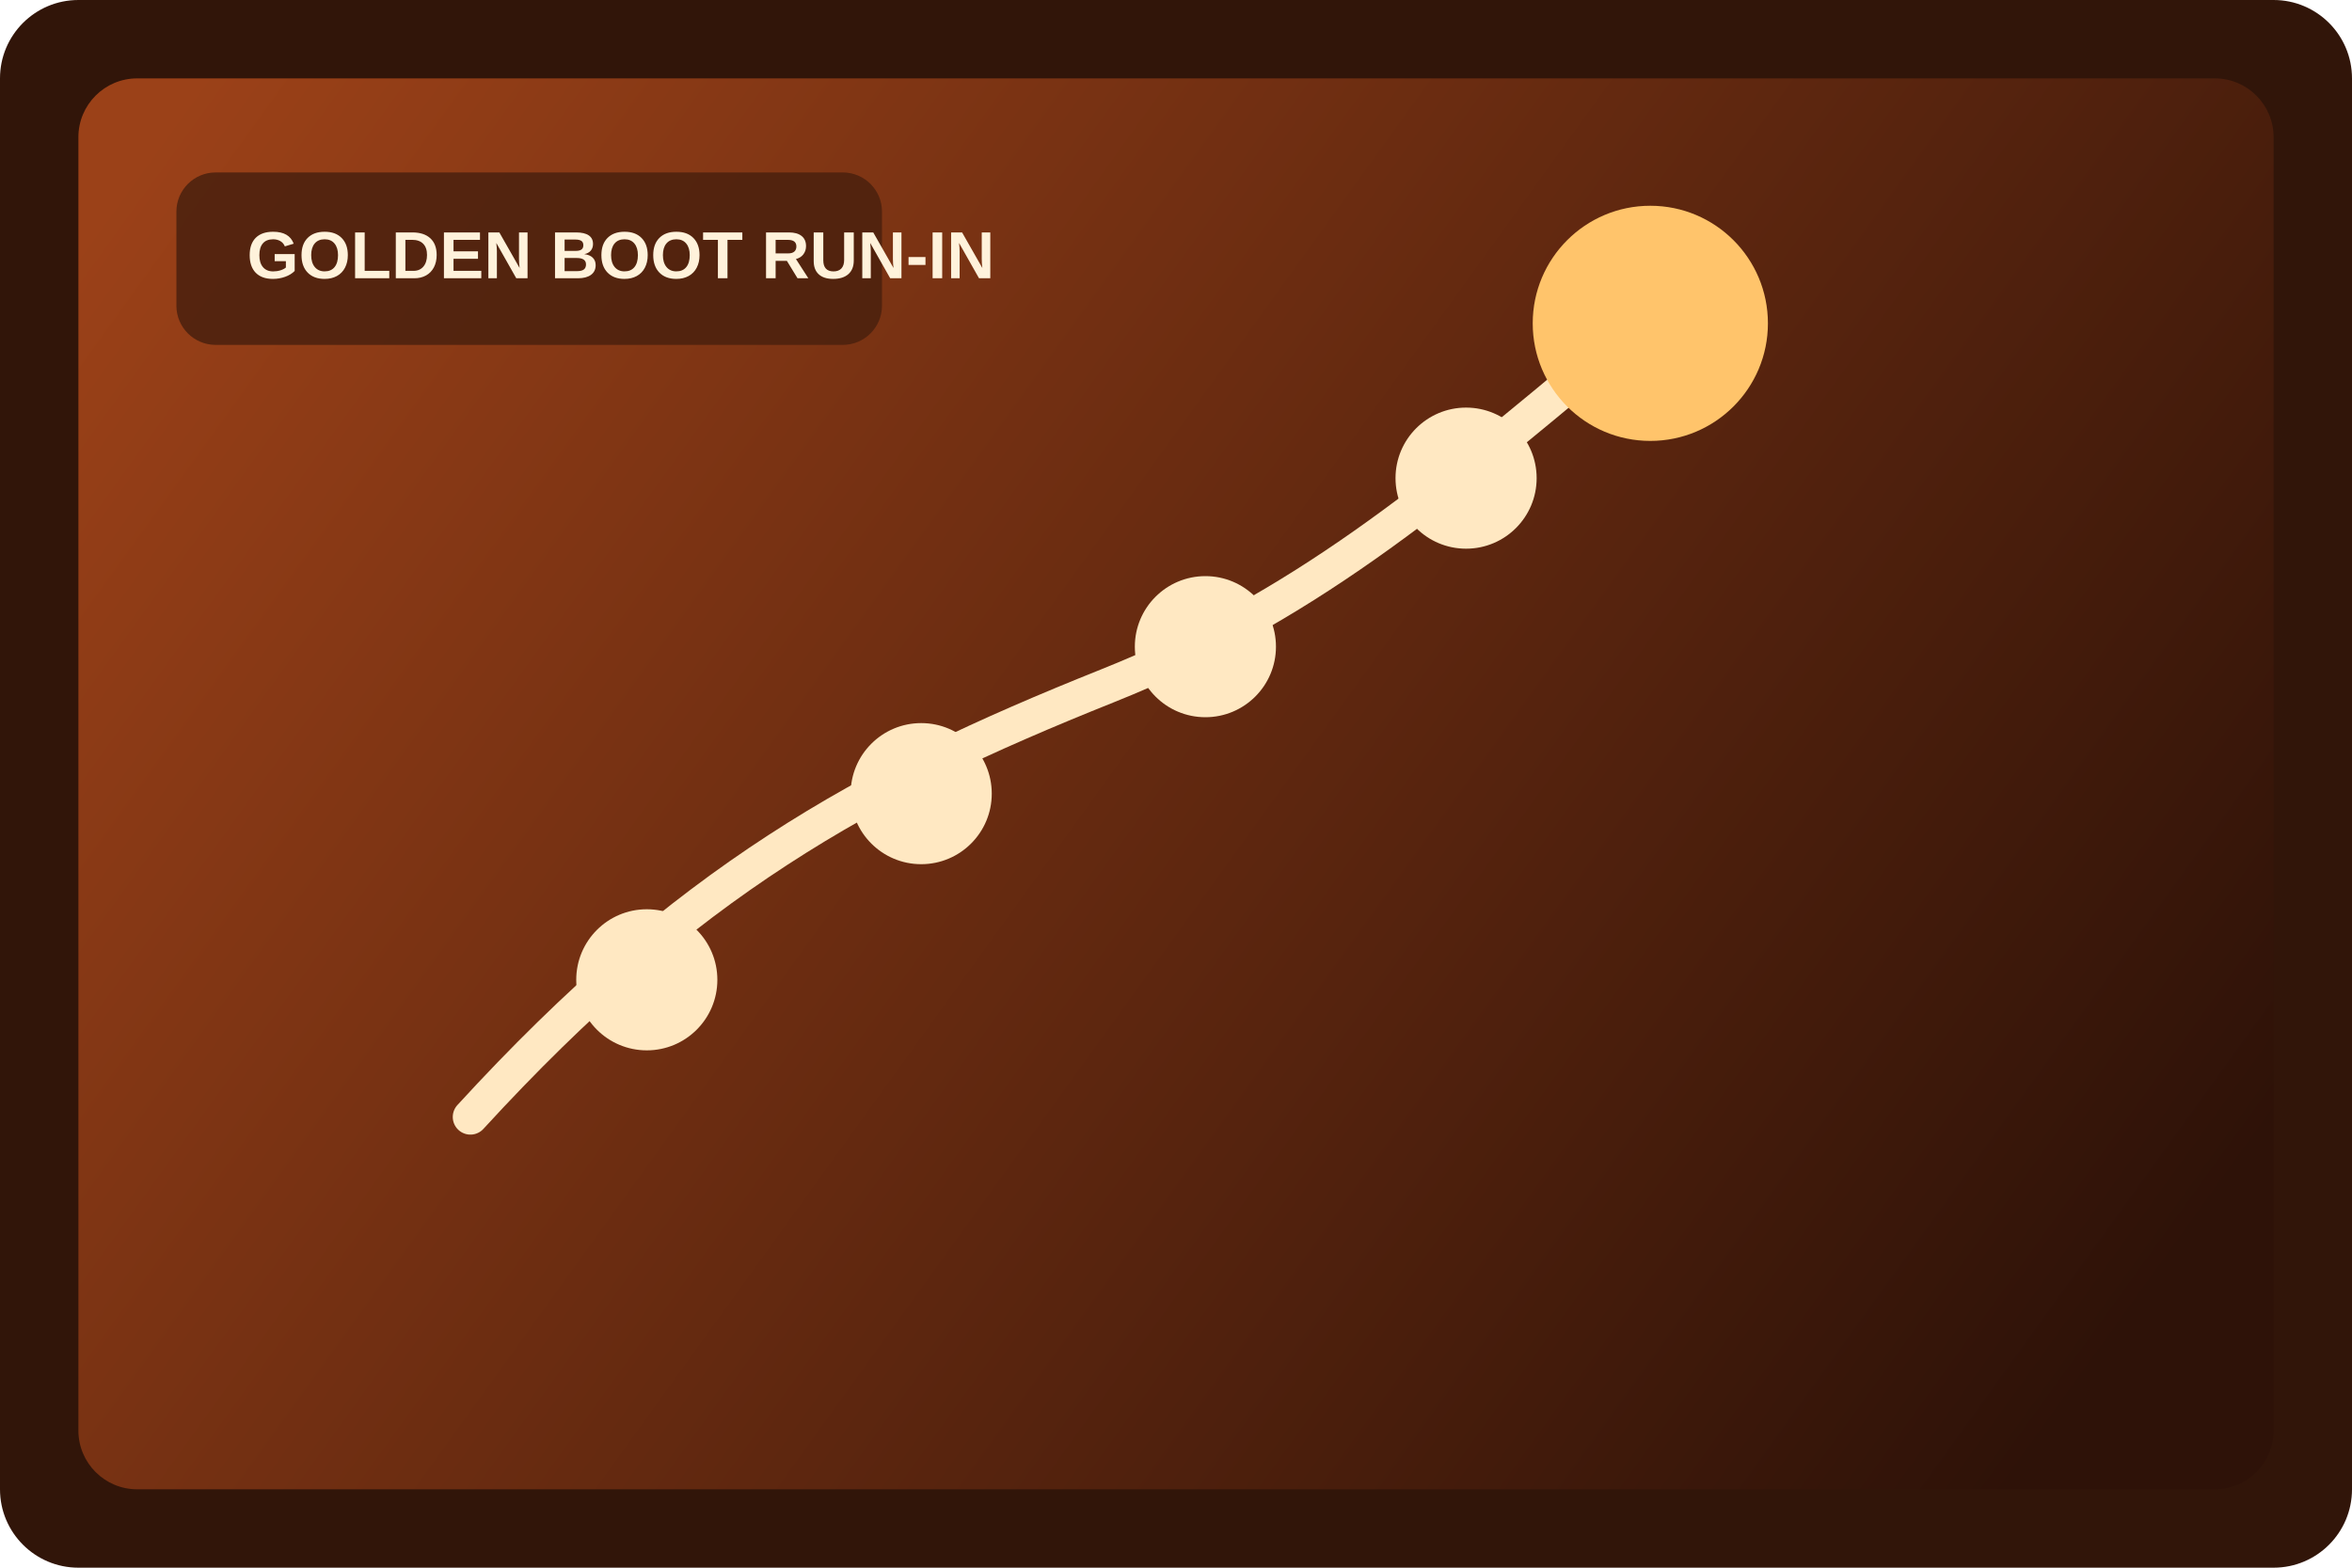
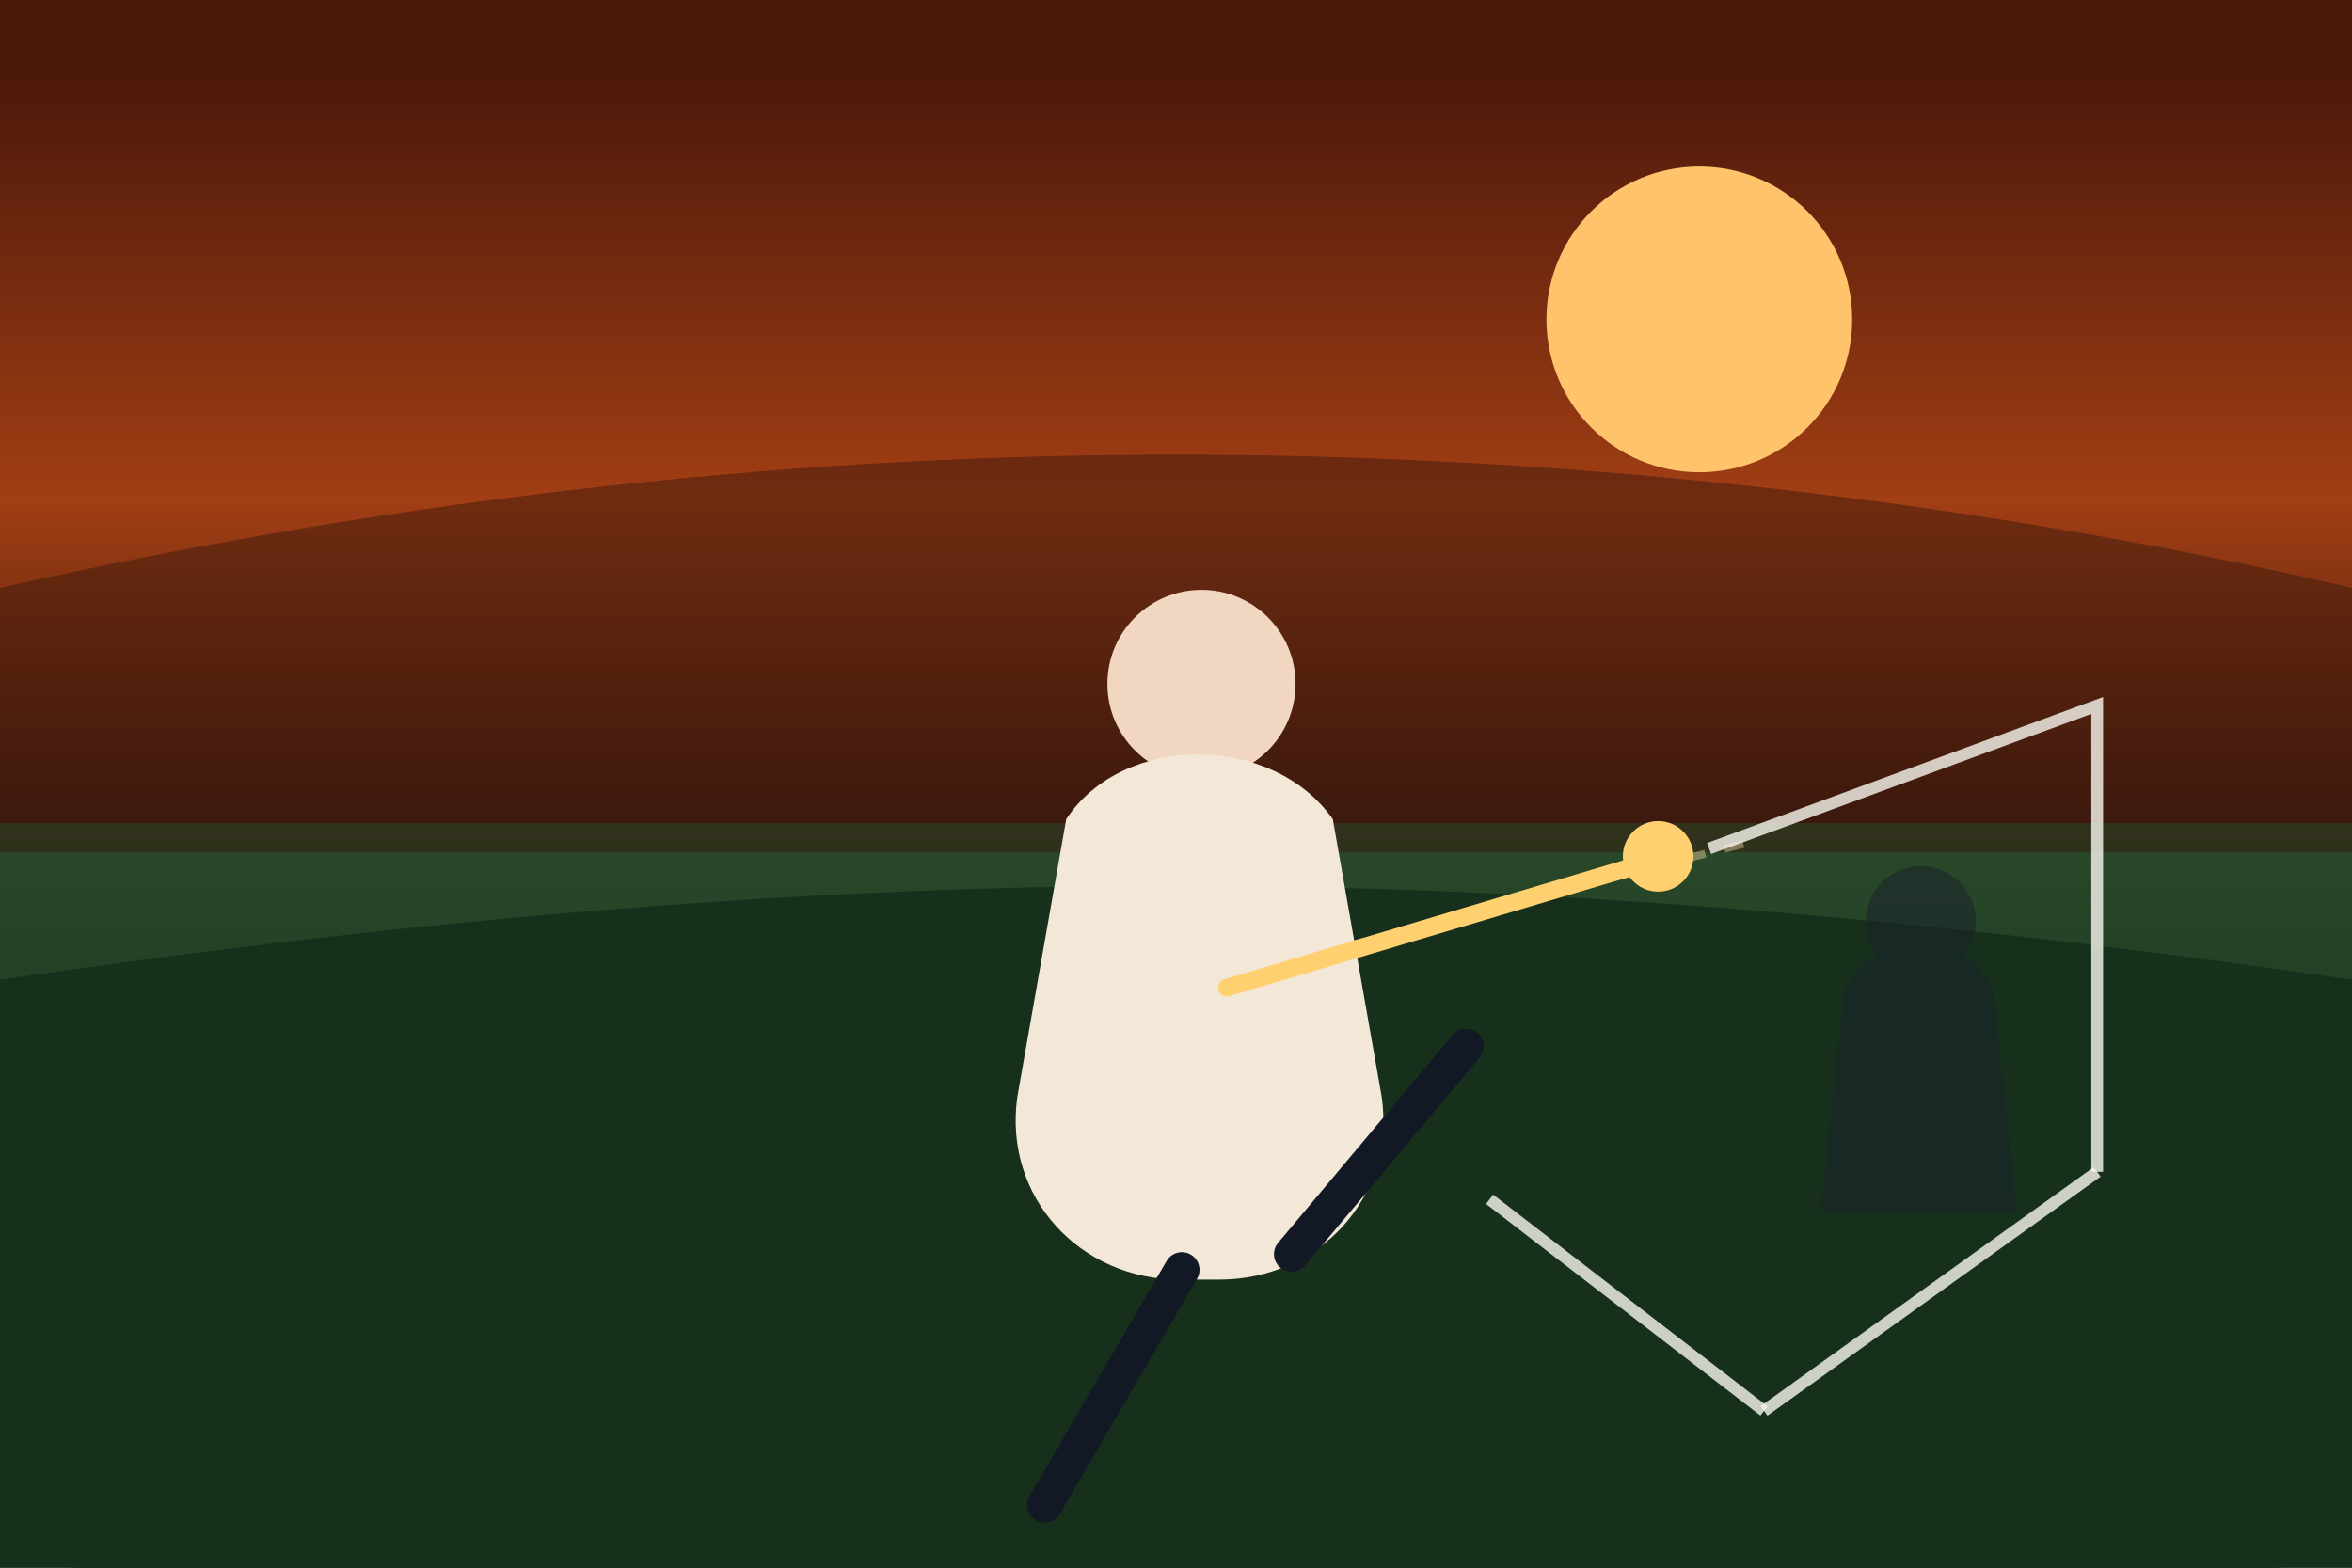
<svg xmlns="http://www.w3.org/2000/svg" width="1200" height="800" viewBox="0 0 1200 800" fill="none">
-   <rect width="1200" height="800" rx="40" fill="#311509" />
-   <rect x="40" y="40" width="1120" height="720" rx="30" fill="url(#sunrise)" />
-   <path d="M240 570C350 450 440 400 565 350C665 310 730 255 820 180" stroke="#FFE8C2" stroke-width="18" stroke-linecap="round" />
-   <circle cx="842" cy="165" r="60" fill="#FFC46B" />
-   <circle cx="330" cy="500" r="36" fill="#FFE8C2" />
-   <circle cx="470" cy="405" r="36" fill="#FFE8C2" />
-   <circle cx="615" cy="330" r="36" fill="#FFE8C2" />
-   <circle cx="748" cy="244" r="36" fill="#FFE8C2" />
-   <rect x="90" y="88" width="360" height="88" rx="20" fill="#4C210E" fill-opacity="0.88" />
-   <text x="126" y="142" fill="#FFF2DB" font-size="34" font-family="Arial, sans-serif" font-weight="700">GOLDEN BOOT RUN-IN</text>
  <defs>
-     <linearGradient id="sunrise" x1="90" y1="55" x2="1040" y2="740" gradientUnits="userSpaceOnUse">
-       <stop stop-color="#9B4118" />
-       <stop offset="1" stop-color="#2E1208" />
+     <linearGradient id="sky" x1="600" y1="40" x2="600" y2="430" gradientUnits="userSpaceOnUse">
+       <stop stop-color="#4D190B" />
+       <stop offset="0.55" stop-color="#A13E14" />
+       <stop offset="1" stop-color="#3A170C" />
+     </linearGradient>
+     <linearGradient id="grass" x1="600" y1="420" x2="600" y2="800" gradientUnits="userSpaceOnUse">
+       <stop stop-color="#2A4A2A" />
+       <stop offset="1" stop-color="#0B1B13" />
    </linearGradient>
  </defs>
+   <rect width="1200" height="800" rx="40" fill="#221007" />
+   <rect x="0" y="0" width="1200" height="430" fill="url(#sky)" />
+   <rect x="0" y="420" width="1200" height="380" fill="url(#grass)" />
+   <circle cx="867" cy="163" r="78" fill="#FFC46B" />
+   <path d="M0 300C213 252 413 232 600 232C787 232 993 252 1200 300V435H0V300Z" fill="#3A180D" fill-opacity="0.48" />
+   <path d="M0 500C190 472 395 452 600 452C805 452 1010 472 1200 500V800H0V500Z" fill="#17301C" />
+   <path d="M628 498L892 430" stroke="#FFE6B4" stroke-opacity="0.4" stroke-width="4" stroke-dasharray="10 10" />
+   <path d="M872 433L1070 360V598" stroke="#F4F2EA" stroke-opacity="0.82" stroke-width="6" />
+   <path d="M1070 598L900 720" stroke="#F4F2EA" stroke-opacity="0.82" stroke-width="6" />
+   <path d="M900 720L760 612" stroke="#F4F2EA" stroke-opacity="0.82" stroke-width="6" />
+   <circle cx="613" cy="349" r="48" fill="#F1D6C2" />
+   <path d="M544 418C573 374 649 374 680 418L705 560C712 611 673 653 622 653H602C551 653 512 611 519 560L544 418Z" fill="#F3E8D8" />
+   <path d="M603 648L533 768" stroke="#121925" stroke-width="18" stroke-linecap="round" />
+   <path d="M659 640L748 534" stroke="#121925" stroke-width="18" stroke-linecap="round" />
+   <path d="M626 504L834 442" stroke="#FFD06F" stroke-width="9" stroke-linecap="round" />
+   <circle cx="846" cy="437" r="18" fill="#FFD06F" />
+   <g opacity="0.55">
+     <circle cx="980" cy="470" r="28" fill="#19222C" />
+     <path d="M941 505C961 471 998 471 1017 505L1029 618H929L941 505Z" fill="#19222C" />
+   </g>
</svg>
